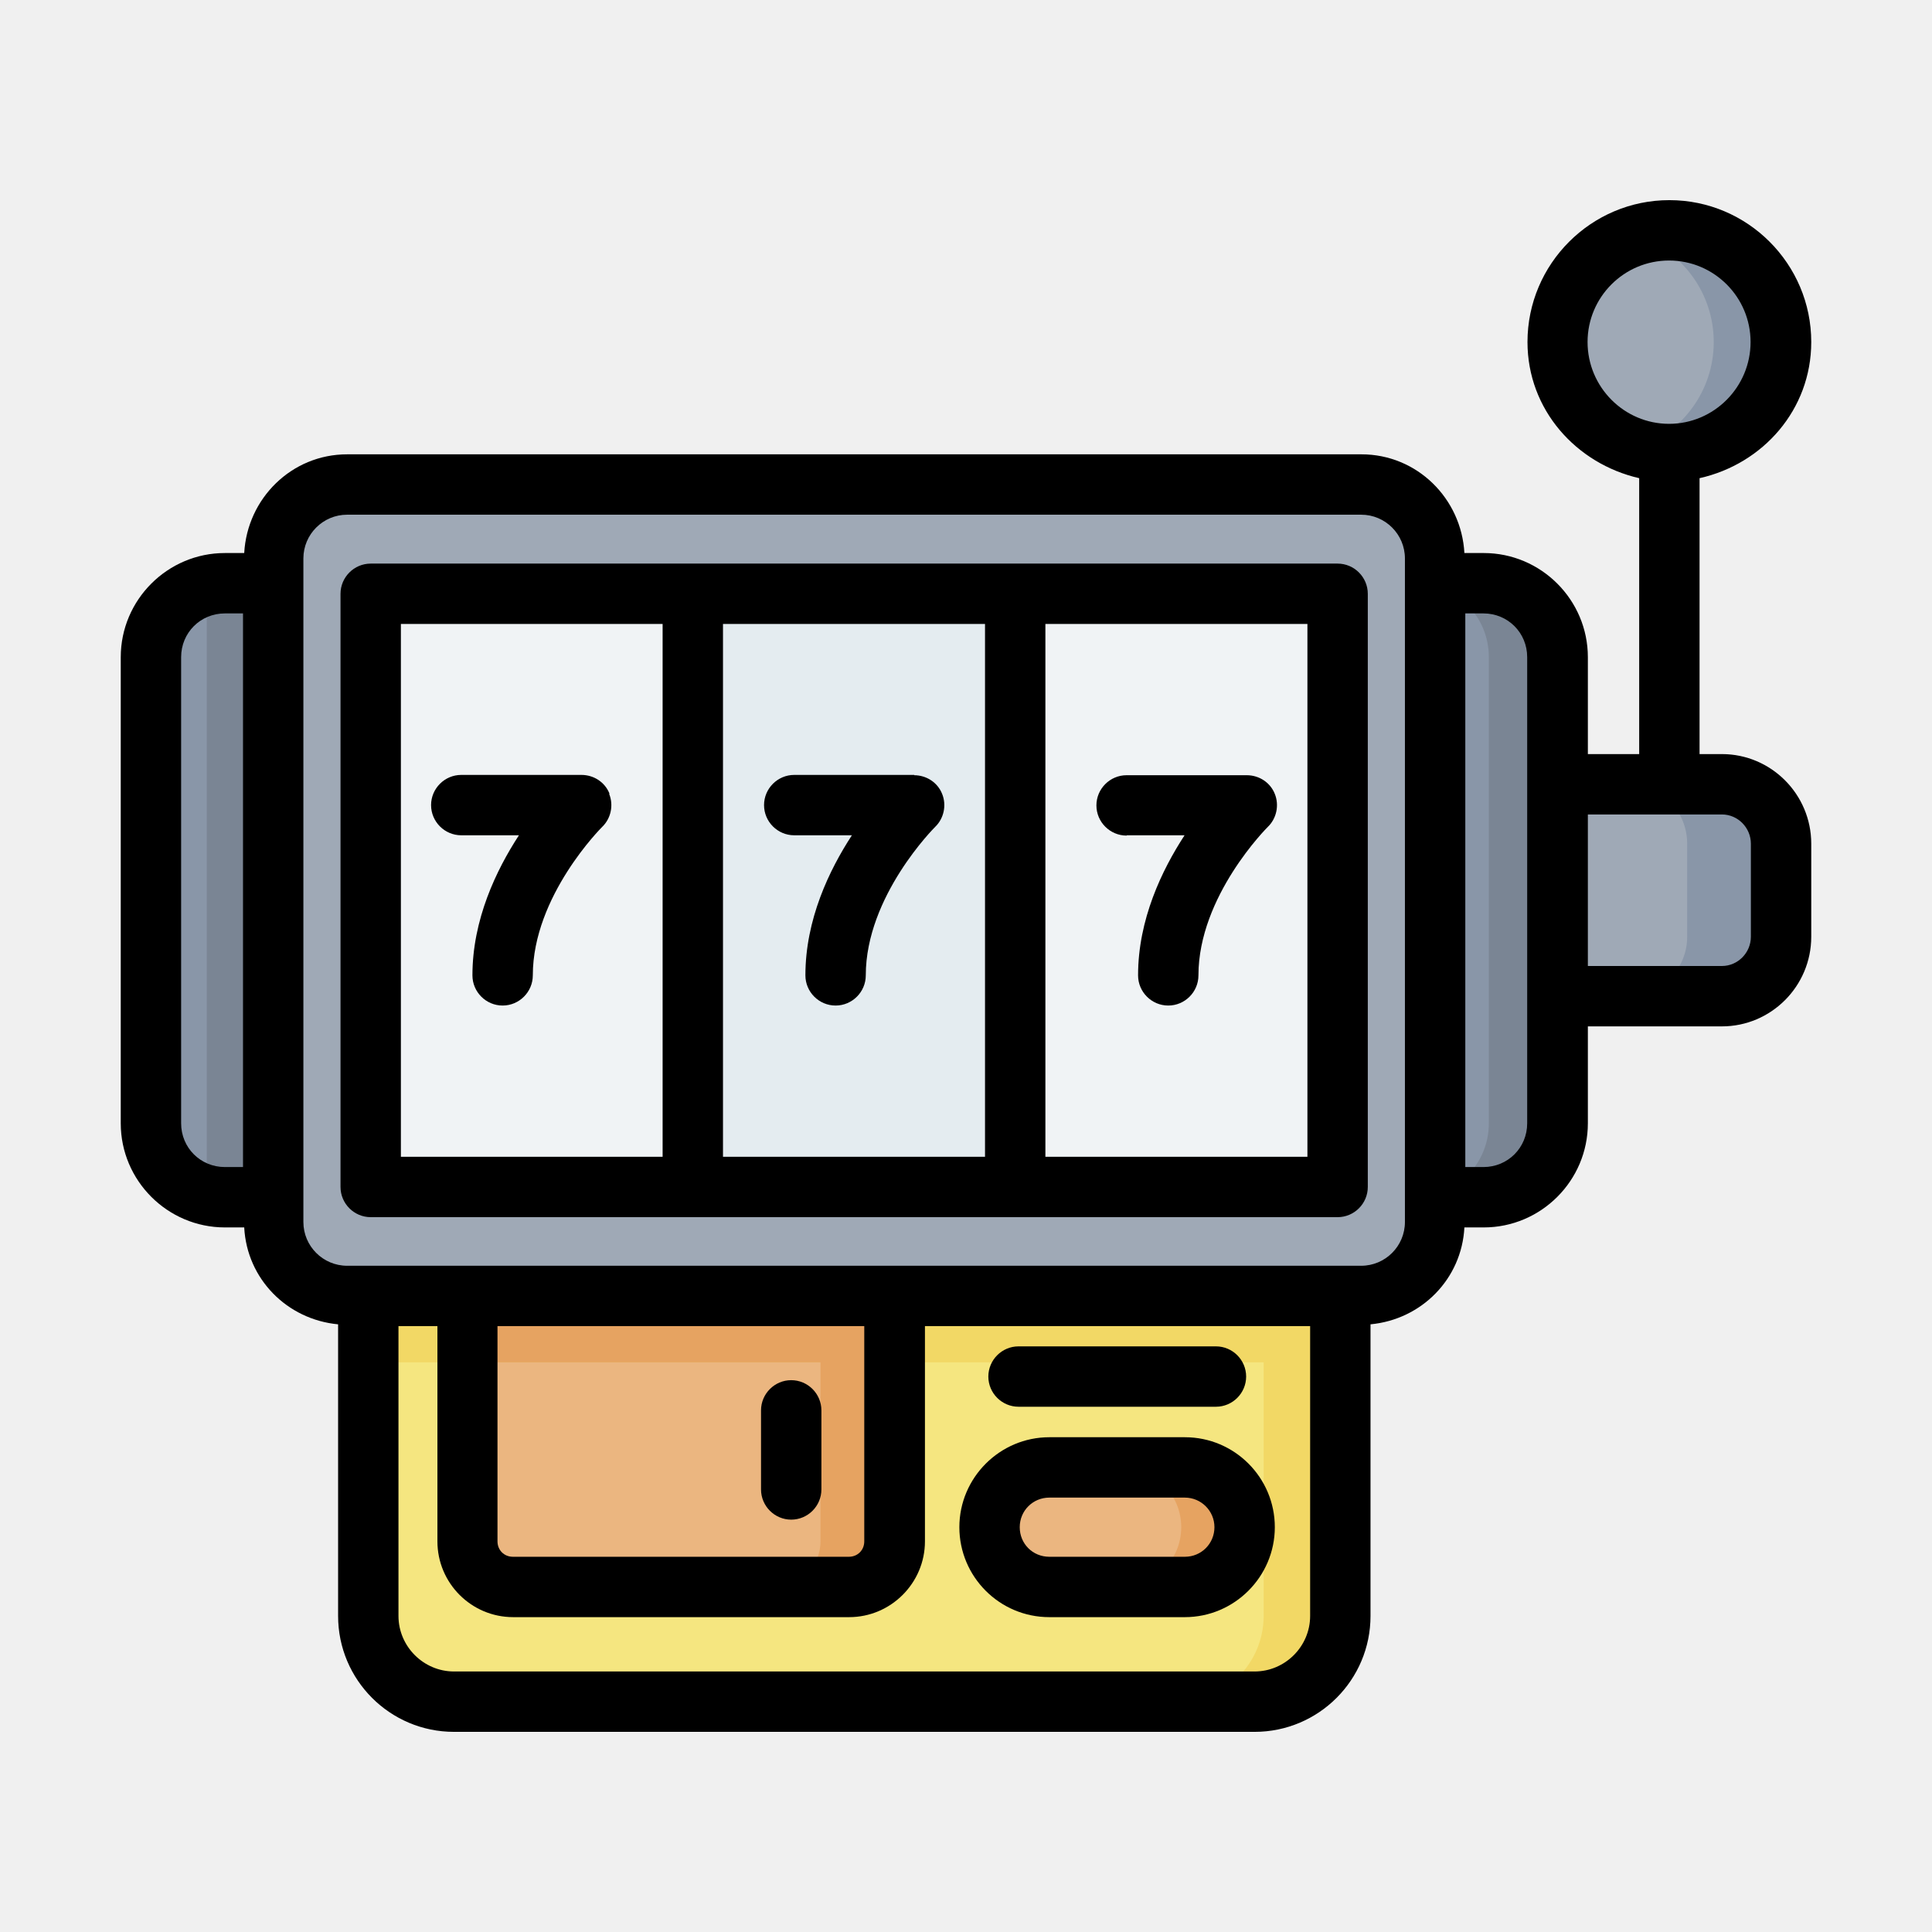
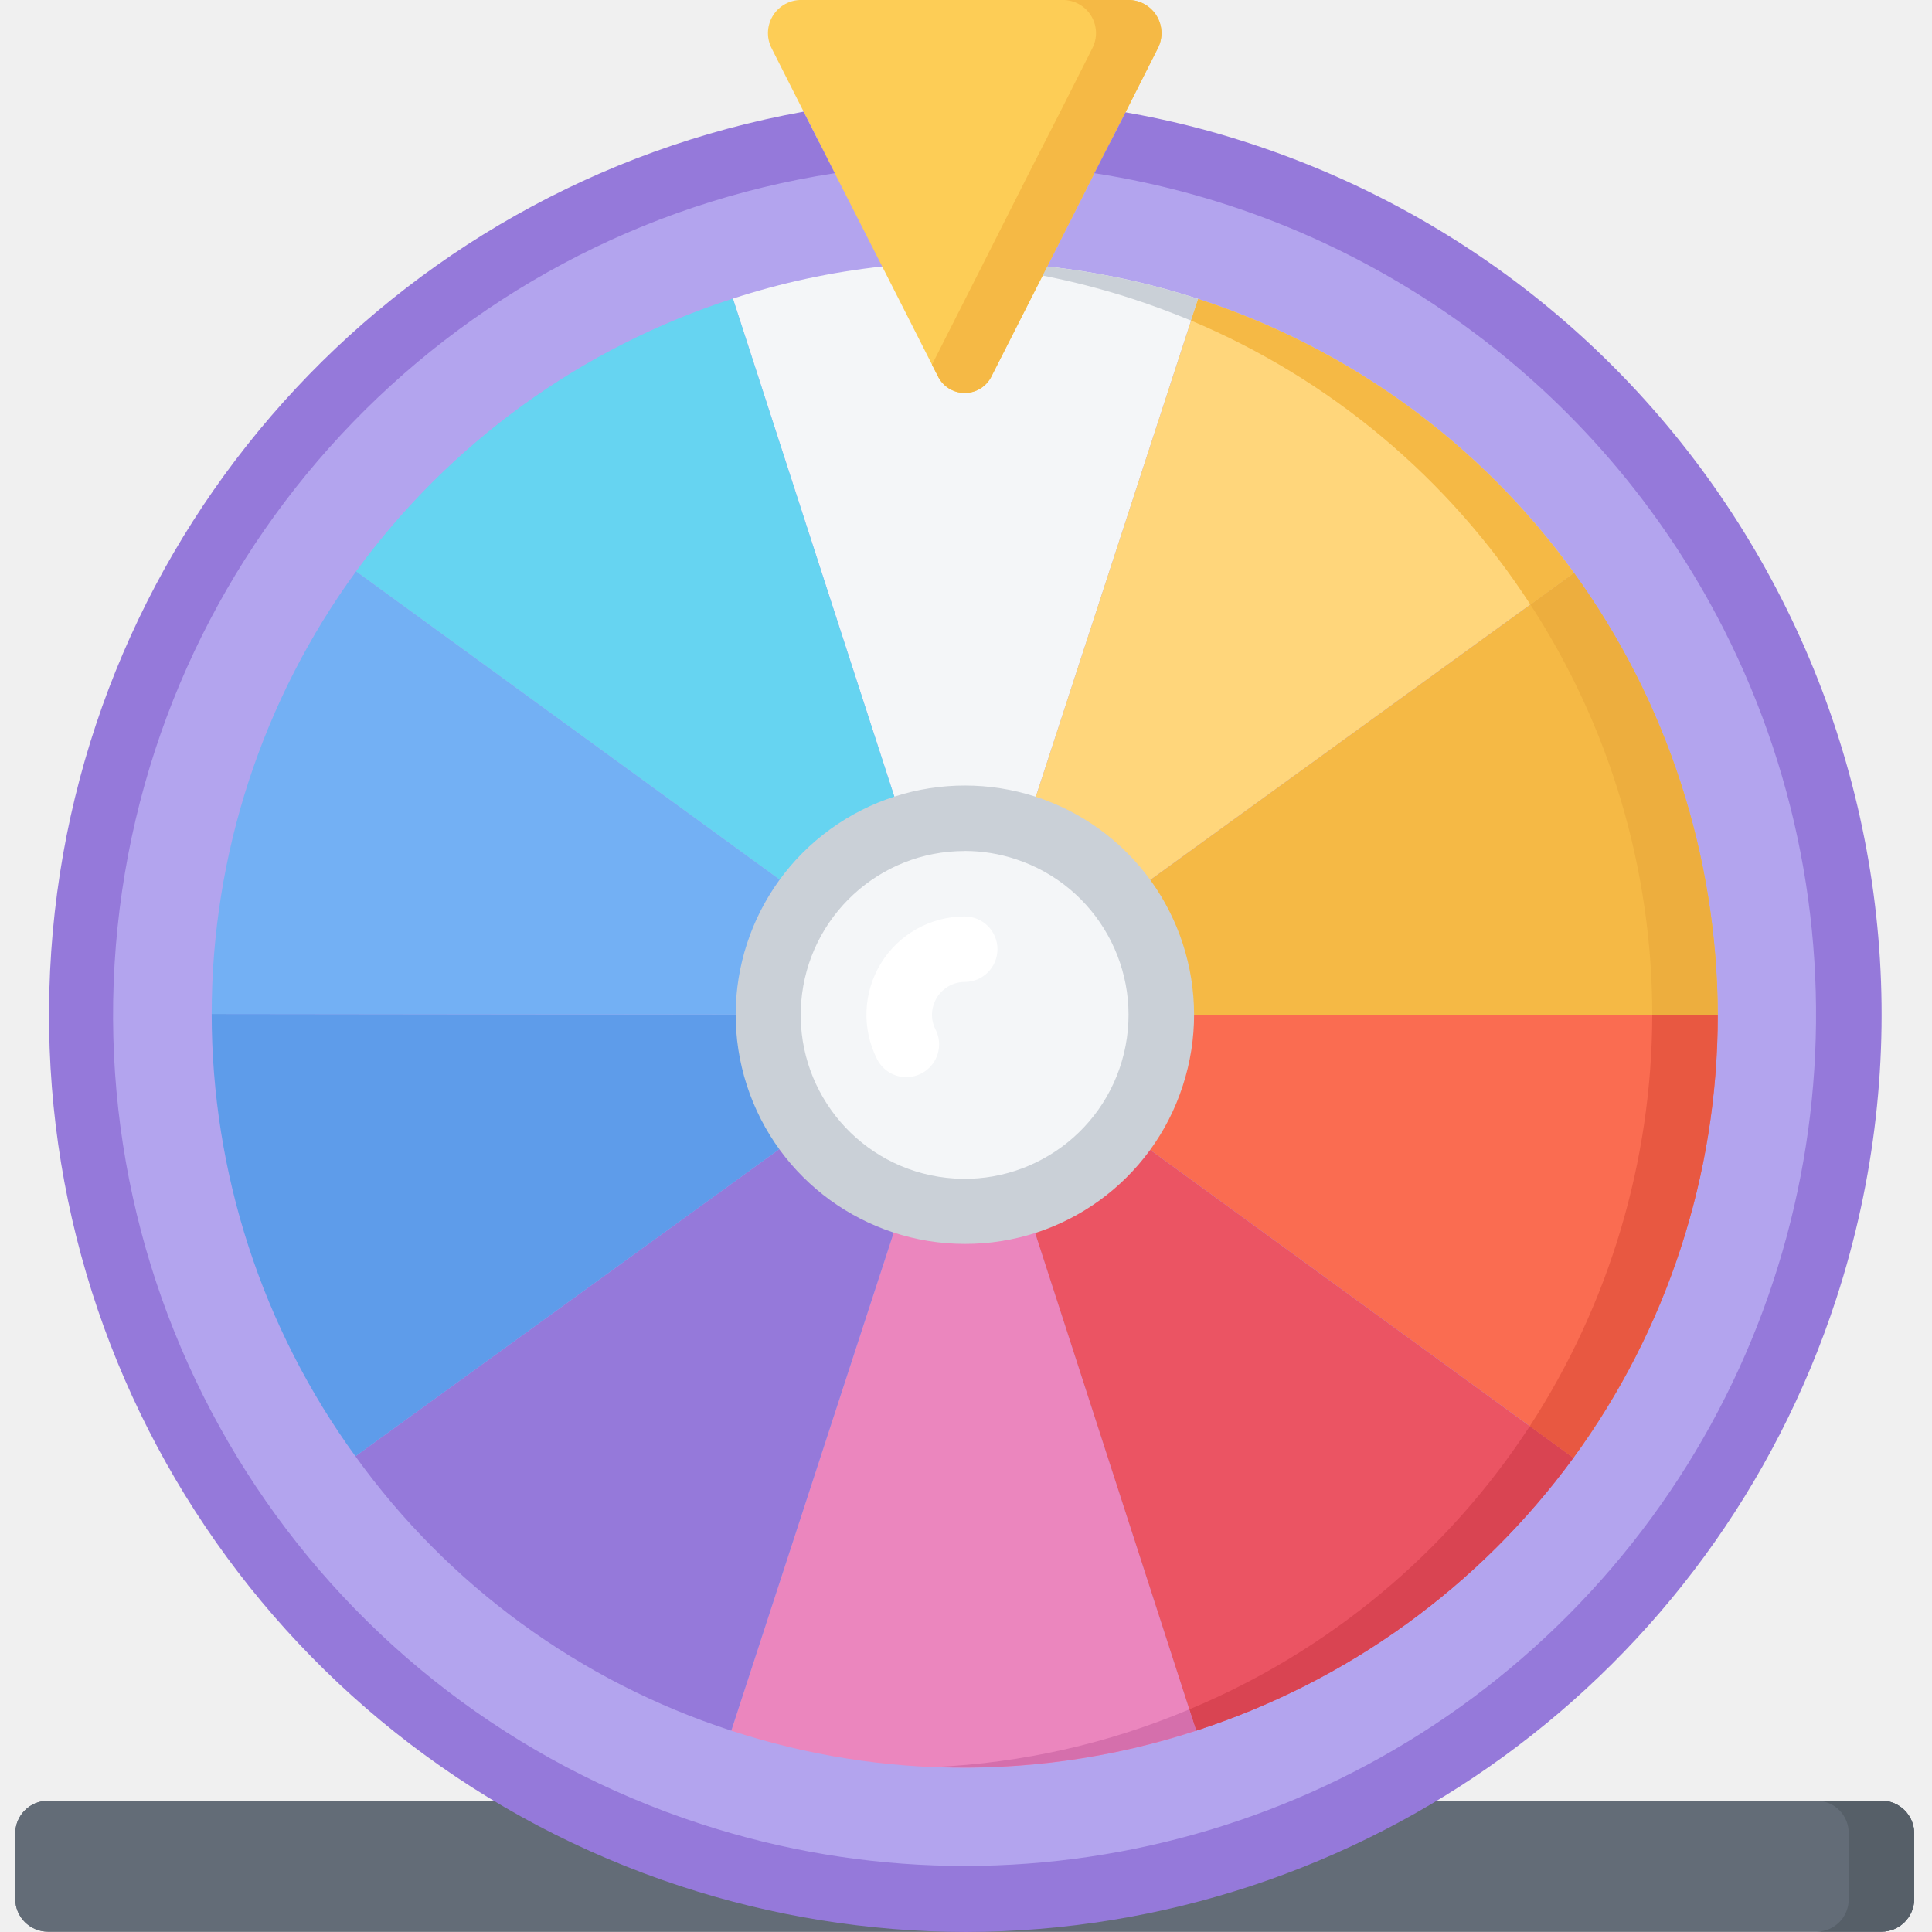
- <svg xmlns="http://www.w3.org/2000/svg" viewBox="0 0 64 64" fill="#000000">
-   <g id="SVGRepo_bgCarrier" stroke-width="0" />
-   <g id="SVGRepo_tracerCarrier" stroke-linecap="round" stroke-linejoin="round" />
-   <g id="SVGRepo_iconCarrier">
-     <g id="a" />
-     <g id="b" />
-     <g id="c" />
-     <g id="d" />
-     <g id="e" />
-     <g id="f" />
-     <g id="g" />
-     <g id="h" />
-     <g id="i" />
-     <g id="j" />
-     <g id="k" />
-     <g id="l" />
-     <g id="m" />
-     <g id="n" />
-     <g id="o" />
-     <g id="p" />
-     <g id="q" />
-     <g id="r" />
-     <g id="s" />
-     <g id="t" />
-     <g id="u" />
-     <g id="v" />
-     <g id="w" />
-     <g id="x" />
-     <g id="y" />
-     <g id="a`" />
-     <g id="aa" />
-     <g id="ab" />
-     <g id="ac" />
-     <g id="ad" />
-     <g id="ae" />
-     <g id="af" />
-     <g id="ag" />
-     <g id="ah" />
-     <g id="ai" />
-     <g id="aj" />
-     <g id="ak" />
-     <g id="al" />
-     <g id="am" />
-     <g id="an" />
-     <g id="ao" />
-     <g id="ap">
-       <path d="M51.59,25.98l-1.99,3.6,1.99,3.41h5.44c1.09,0,1.96-.87,1.96-1.96v-3.08c0-1.09-.88-1.97-1.96-1.97h-5.44Z" fill="#9fa9b6" fill-rule="evenodd" />
-       <path d="M7.45,19.32H49.14c1.35,0,2.45,1.1,2.45,2.45v15.44c0,1.35-1.1,2.45-2.45,2.45H7.45c-1.35,0-2.45-1.1-2.45-2.45v-15.44c0-1.35,1.1-2.45,2.45-2.45Z" fill="#8996a8" />
-       <path d="M7.45,19.32c-.21,0-.4,.03-.6,.08v20.18c.19,.05,.39,.08,.6,.08H45.34V19.32H7.45Z" fill="#7a8594" fill-rule="evenodd" />
-       <path d="M46.87,19.32c1.36,0,2.45,1.09,2.45,2.45v15.44c0,1.36-1.09,2.45-2.45,2.45h2.27c1.36,0,2.45-1.09,2.45-2.45v-15.44c0-1.36-1.09-2.45-2.45-2.45h-2.27Z" fill="#7a8594" fill-rule="evenodd" />
-       <path d="M12.2,42.93v10.6c0,1.57,1.27,2.84,2.84,2.84h26.52c1.57,0,2.84-1.27,2.84-2.84v-10.6l-13.33-4.01-18.86,4.01Z" fill="#f5e680" fill-rule="evenodd" />
-       <path d="M31.58,38.92l-1.79,.38,12.07,3.63v10.6c0,1.57-1.27,2.84-2.84,2.84h2.53c1.57,0,2.84-1.27,2.84-2.84v-10.6l-12.81-4.01Z" fill="#f2d865" fill-rule="evenodd" />
-       <path d="M15.49,42.93v8.13c0,.83,.67,1.51,1.51,1.51h11.13c.84,0,1.51-.68,1.51-1.51v-8.13l-7.92-2.1-6.23,2.1Z" fill="#ebb680" fill-rule="evenodd" />
-       <path d="M59,11.33c0,2.05-1.66,3.71-3.7,3.71s-3.7-1.66-3.7-3.71,1.66-3.7,3.7-3.7,3.7,1.66,3.7,3.7Z" fill="#9fa9b6" fill-rule="evenodd" />
-       <path d="M34.77,48.61h4.49c1.09,0,1.98,.89,1.98,1.98s-.88,1.98-1.98,1.98h-4.49c-1.1,0-1.98-.88-1.98-1.98s.88-1.98,1.98-1.98Z" fill="#ebb680" fill-rule="evenodd" />
-       <path d="M37.15,48.62c1.1,0,1.98,.88,1.98,1.97s-.88,1.98-1.98,1.98h2.1c1.09,0,1.98-.88,1.98-1.98s-.88-1.97-1.98-1.97h-2.1Z" fill="#e6a361" fill-rule="evenodd" />
-       <polygon fill="#f2d865" fill-rule="evenodd" points="31.06 38.92 12.2 42.93 12.2 45.13 44.39 45.13 44.39 42.93 31.06 38.92" />
-       <path d="M21.71,40.83l-1.08,.36,6.55,1.74v8.13c0,.83-.67,1.51-1.51,1.51h2.45c.84,0,1.51-.68,1.51-1.51v-8.13l-7.92-2.1Z" fill="#e6a361" fill-rule="evenodd" />
-       <polygon fill="#e6a361" fill-rule="evenodd" points="21.71 40.83 15.49 42.93 15.49 45.13 29.64 45.13 29.64 42.93 21.71 40.83" />
-       <path d="M11.5,16.05H45.09c1.35,0,2.45,1.1,2.45,2.45v21.98c0,1.35-1.1,2.45-2.45,2.45H11.5c-1.35,0-2.45-1.1-2.45-2.45V18.5c0-1.35,1.1-2.45,2.45-2.45Z" fill="#9fa9b6" />
-       <path d="M33.64,19.66l-3.12,9.38,3.12,10.27h10.68V19.66h-10.68Zm-21.36,0v19.65h10.68l3.14-9.19-3.14-10.46H12.28Z" fill="#f0f3f5" fill-rule="evenodd" />
-       <rect fill="#e4ecf0" height="19.65" width="10.68" x="22.96" y="19.67" />
-       <path d="M53.93,25.98c1.09,0,1.96,.88,1.96,1.97v3.08c0,1.09-.88,1.96-1.96,1.96h3.1c1.09,0,1.96-.87,1.96-1.96v-3.08c0-1.09-.88-1.97-1.96-1.97h-3.1Z" fill="#8996a8" fill-rule="evenodd" />
-       <path d="M55.3,7.63c-.38,0-.75,.06-1.11,.17,1.54,.49,2.58,1.92,2.58,3.53,0,1.62-1.05,3.04-2.59,3.53,.36,.12,.74,.18,1.12,.18,2.05,0,3.7-1.66,3.7-3.71,0-2.04-1.66-3.7-3.7-3.7Z" fill="#8996a8" fill-rule="evenodd" />
-       <path d="M44.31,18.67H12.28c-.55,0-1,.45-1,1v19.65c0,.55,.45,1,1,1H44.31c.55,0,1-.45,1-1V19.67c0-.55-.45-1-1-1Zm-31.04,2h8.68v17.65H13.28V20.67Zm10.68,17.65V20.67h8.68v17.65h-8.68Zm19.36,0h-8.68V20.67h8.68v17.65Z" />
-       <path d="M20.19,26.29c-.15-.38-.52-.62-.93-.62h-3.98c-.55,0-1,.45-1,1s.45,1,1,1h1.91c-.75,1.15-1.54,2.79-1.54,4.64,0,.55,.45,1,1,1s1-.45,1-1c0-2.63,2.28-4.9,2.3-4.92,.29-.28,.38-.72,.23-1.09Z" />
-       <path d="M30.29,25.67h-3.98c-.55,0-1,.45-1,1s.45,1,1,1h1.91c-.75,1.15-1.54,2.79-1.54,4.64,0,.55,.45,1,1,1s1-.45,1-1c0-2.63,2.28-4.9,2.3-4.92,.29-.28,.38-.72,.23-1.09-.15-.38-.52-.62-.93-.62Z" />
-       <path d="M37.33,27.67h1.91c-.75,1.15-1.54,2.79-1.54,4.64,0,.55,.45,1,1,1s1-.45,1-1c0-2.63,2.28-4.9,2.3-4.92,.29-.28,.38-.72,.23-1.09-.15-.38-.52-.62-.93-.62h-3.98c-.55,0-1,.45-1,1s.45,1,1,1Z" />
-       <path d="M60,11.33c0-2.59-2.11-4.7-4.7-4.7s-4.7,2.11-4.7,4.7c0,2.24,1.61,4.03,3.7,4.51v9.14h-1.7v-3.21c0-1.9-1.55-3.45-3.45-3.45h-.64c-.1-1.81-1.57-3.27-3.41-3.27H11.5c-1.84,0-3.31,1.46-3.41,3.27h-.64c-1.9,0-3.45,1.55-3.45,3.45v15.44c0,1.9,1.55,3.45,3.45,3.45h.64c.09,1.71,1.42,3.05,3.11,3.21v9.66c0,2.12,1.72,3.84,3.84,3.84h26.52c2.12,0,3.84-1.72,3.84-3.84v-9.66c1.69-.16,3.02-1.5,3.11-3.21h.64c1.9,0,3.45-1.55,3.45-3.45v-3.21h4.44c1.63,0,2.96-1.33,2.96-2.97v-3.08c0-1.64-1.33-2.97-2.96-2.97h-.74V15.84c2.1-.47,3.7-2.27,3.7-4.51ZM6,37.21v-15.44c0-.81,.64-1.45,1.45-1.45h.6v18.34h-.6c-.81,0-1.45-.64-1.45-1.45Zm35.55,18.16H15.04c-1.01,0-1.84-.83-1.84-1.84v-9.6h1.29v7.13c0,1.38,1.12,2.51,2.51,2.51h11.13c1.38,0,2.51-1.13,2.51-2.51v-7.13h12.76v9.6c0,1.01-.83,1.84-1.84,1.84Zm-12.92-11.44v7.13c0,.29-.22,.51-.51,.51h-11.13c-.29,0-.51-.22-.51-.51v-7.13h12.15Zm17.91-3.45c0,.8-.65,1.45-1.45,1.45H11.5c-.8,0-1.45-.65-1.45-1.45V18.5c0-.8,.65-1.45,1.45-1.45H45.09c.8,0,1.45,.65,1.45,1.45v21.98Zm4.05-3.27c0,.81-.64,1.45-1.45,1.45h-.6V20.32h.6c.81,0,1.45,.64,1.45,1.45v15.44Zm7.41-9.26v3.08c0,.53-.43,.97-.96,.97h-4.44v-5.02h4.44c.53,0,.96,.44,.96,.97Zm-5.41-16.62c0-1.49,1.21-2.7,2.7-2.7s2.7,1.21,2.7,2.7-1.21,2.71-2.7,2.71-2.7-1.22-2.7-2.71Z" />
-       <path d="M39.25,47.61h-4.49c-1.64,0-2.98,1.34-2.98,2.98s1.33,2.98,2.98,2.98h4.49c1.64,0,2.98-1.34,2.98-2.98s-1.33-2.98-2.98-2.98Zm0,3.96h-4.49c-.55,0-.98-.43-.98-.98s.44-.98,.98-.98h4.49c.54,0,.98,.44,.98,.98s-.43,.98-.98,.98Z" />
-       <path d="M26.21,50.34c.55,0,1-.45,1-1v-2.62c0-.55-.45-1-1-1s-1,.45-1,1v2.62c0,.55,.45,1,1,1Z" />
-       <path d="M33.74,46.6h6.54c.55,0,1-.45,1-1s-.45-1-1-1h-6.54c-.55,0-1,.45-1,1s.45,1,1,1Z" />
-     </g>
-     <g id="aq" />
-     <g id="ar" />
-     <g id="as" />
-     <g id="at" />
-     <g id="au" />
-     <g id="av" />
-     <g id="aw" />
-     <g id="ax" />
+ <svg xmlns="http://www.w3.org/2000/svg" viewBox="-4 0 512 512.087">
+   <path d="m128.996 477.289h-120.273c-4.793 0-8.68 3.883-8.68 8.676v17.355c0 4.793 3.887 8.68 8.68 8.68h485.965c4.793 0 8.68-3.887 8.68-8.68v-17.355c0-4.793-3.887-8.676-8.68-8.676zm0 0" fill="#636c77" />
+   <path d="m128.996 477.289h-120.273c-4.793 0-8.68 3.883-8.68 8.676v17.355c0 4.793 3.887 8.68 8.68 8.68h485.965c4.793 0 8.68-3.887 8.68-8.68v-17.355c0-4.793-3.887-8.676-8.68-8.676zm0 0" fill="#636c77" />
+   <path d="m486.008 268.957c0 129.402-104.898 234.305-234.305 234.305-129.402 0-234.305-104.902-234.305-234.305 0-129.402 104.902-234.305 234.305-234.305 129.406 0 234.305 104.902 234.305 234.305zm0 0" fill="#b3a4ee" />
+   <path d="m313.059 458.719c-40.031 13.105-83.199 13.105-123.227 0l45.73-140.238 16.141-49.465 15.969 49.465zm0 0" fill="#eb86be" />
+   <path d="m251.703 268.93v.086l-16.141 49.465-45.73 140.238c-40.105-13.016-75.008-38.492-99.625-72.723l119.41-86.52 42-30.547zm0 0" fill="#9579da" />
+   <path d="m251.617 268.93-42 30.547-119.41 86.52c-24.75-34.082-38.086-75.117-38.098-117.238l147.441.172zm0 0" fill="#5e9cea" />
+   <path d="m251.617 268.93h-52.066l-147.441-.172c0-42.18 13.402-83.266 38.273-117.328l119.234 86.781zm0 0" fill="#73b0f4" />
+   <path d="m273.574 70.637c13.594 1.48 27 4.359 40.004 8.594l-45.734 140.234-16.141 49.465-15.965-49.465-45.473-140.32c12.859-4.195 26.121-7.043 39.57-8.508zm0 0" fill="#f4f6f8" />
+   <path d="m413.203 151.863-119.41 86.52-42.09 30.547 16.141-49.465 45.734-140.234c40.082 13.012 74.977 38.453 99.625 72.633zm0 0" fill="#ffd67b" />
+   <path d="m451.297 269.105-147.438-.09h-52.156v-.086l42.09-30.547 119.41-86.52c24.688 34.113 38.016 75.133 38.094 117.242zm0 0" fill="#f5b945" />
+   <path d="m451.297 269.105c.004 42.176-13.398 83.262-38.27 117.324l-119.234-86.781-42-30.633h52.066zm0 0" fill="#fa6c51" />
+   <path d="m413.027 386.43c-24.879 34.023-59.867 59.32-99.969 72.289l-45.387-140.238-15.969-49.465h.09l42 30.633zm0 0" fill="#eb5463" />
+   <path d="m251.703 268.93h-.086l-42-30.719-119.234-86.781c24.828-34.035 59.789-59.34 99.883-72.285l45.473 140.32zm0 0" fill="#66d4f1" />
+   <g fill="#5e9cea">
+     <path d="m313.145 458.891-.086-.172" />
+     <path d="m90.207 385.996-.086.086" />
+     <path d="m413.289 151.777-.086.086" />
  </g>
+   <path d="m303.773 268.957c0 28.754-23.312 52.066-52.07 52.066-28.754 0-52.066-23.312-52.066-52.066 0-28.758 23.312-52.07 52.066-52.07 28.758 0 52.07 23.312 52.07 52.07zm0 0" fill="#f4f6f8" />
+   <path d="m302.816 12.93-8.504 16.836-8.242 16.141-12.496 24.73-14.668 28.898c-1.289 2.816-4.105 4.625-7.203 4.625s-5.91-1.809-7.203-4.625l-14.664-28.898-12.582-24.73-8.246-16.312-8.418-16.664c-1.418-2.652-1.387-5.848.094-8.469 1.477-2.621 4.191-4.305 7.195-4.461h87.648c3.004.156 5.723 1.84 7.199 4.461 1.477 2.621 1.512 5.816.09 8.469zm0 0" fill="#fdcd56" />
+   <path d="m503.367 485.965v17.355c0 4.793-3.887 8.68-8.68 8.68h-17.094c2.266-.031 4.43-.965 6.008-2.594 1.578-1.629 2.445-3.816 2.406-6.086v-17.355c.039-2.266-.828-4.457-2.406-6.082-1.578-1.629-3.742-2.562-6.008-2.594h17.094c4.793 0 8.68 3.883 8.68 8.676zm0 0" fill="#565f68" />
+   <path d="m413.027 386.43c-24.879 34.023-59.867 59.32-99.969 72.289l-1.824-5.641c36.941-15.391 68.391-41.547 90.25-75.066zm0 0" fill="#d94452" />
+   <path d="m313.059 458.719c-22.328 7.305-45.777 10.566-69.25 9.633 23.199-1.074 46.027-6.242 67.426-15.273zm0 0" fill="#d56fac" />
+   <path d="m313.578 79.23-1.91 5.727c-5.031-2.082-10.152-3.992-15.445-5.727-12.867-4.191-26.125-7.07-39.57-8.594h16.922c13.594 1.48 27 4.359 40.004 8.594zm0 0" fill="#cad0d7" />
+   <path d="m413.203 151.863-11.543 8.418c-21.746-33.582-53.105-59.828-89.992-75.324l1.91-5.727c40.082 13.012 74.977 38.453 99.625 72.633zm0 0" fill="#f5b945" />
+   <path d="m451.297 269.105h-17.355c0-38.637-11.215-76.438-32.281-108.824l11.543-8.418c24.688 34.113 38.016 75.133 38.094 117.242zm0 0" fill="#edae3e" />
+   <path d="m451.297 269.105c.004 42.176-13.398 83.262-38.27 117.324l-11.543-8.418c21.082-32.422 32.352-70.238 32.457-108.906zm0 0" fill="#e85841" />
+   <path d="m302.816 12.93-8.504 16.836-8.242 16.141-12.496 24.73-14.668 28.898c-1.289 2.816-4.105 4.625-7.203 4.625s-5.91-1.809-7.203-4.625l-1.473-2.863 13.191-26.035 12.496-24.73 8.242-16.141 8.504-16.836c1.422-2.652 1.387-5.848-.09-8.469-1.477-2.621-4.195-4.305-7.199-4.461h17.355c3.004.156 5.723 1.84 7.199 4.461 1.477 2.621 1.512 5.816.09 8.469zm0 0" fill="#f5b945" />
+   <path d="m236.242 285.504c-3.277.008-6.277-1.832-7.762-4.754-4.105-8.074-3.719-17.699 1.02-25.422 4.738-7.719 13.148-12.422 22.203-12.414 4.793 0 8.68 3.887 8.68 8.676 0 4.793-3.887 8.68-8.68 8.68-3.758.012-7.082 2.438-8.234 6.016-.734 2.184-.551 4.574.512 6.621 1.359 2.688 1.227 5.887-.352 8.453-1.574 2.566-4.367 4.133-7.379 4.137zm0 0" fill="#fff" />
+   <path d="m482.711 344.254c-32.566 99.93-125.645 167.633-230.746 167.832-25.676-.051-51.188-4.148-75.586-12.148-105.789-34.695-174.5-136.809-166.797-247.875 7.707-111.066 89.859-202.715 199.426-222.469l8.246 16.312c-103.262 15.906-182.094 100.621-190.543 204.754-8.445 104.137 55.703 200.449 155.051 232.789 86.766 28.301 182.035 1.543 241.379-67.793 59.348-69.336 71.074-167.594 29.719-248.953-32.945-64.738-95.008-109.684-166.789-120.797l8.242-16.141c11.09 1.93 22.023 4.656 32.715 8.156 127.559 41.633 197.246 178.754 155.684 306.332zm0 0" fill="#9579da" />
+   <path d="m251.703 329.703c-26.316-.02-49.629-16.984-57.742-42.02-8.113-25.039.816-52.453 22.121-67.902 21.309-15.453 50.141-15.426 71.418.066 21.277 15.488 30.16 42.918 22 67.941-8.098 25.055-31.465 42-57.797 41.914zm0-104.137c-22.66-.016-41.527 17.395-43.332 39.984-1.801 22.59 14.062 42.773 36.441 46.355 22.379 3.578 43.75-10.645 49.086-32.668 5.336-22.027-7.156-44.453-28.691-51.512-4.355-1.438-8.914-2.172-13.504-2.176zm0 0" fill="#cad0d7" />
</svg>
